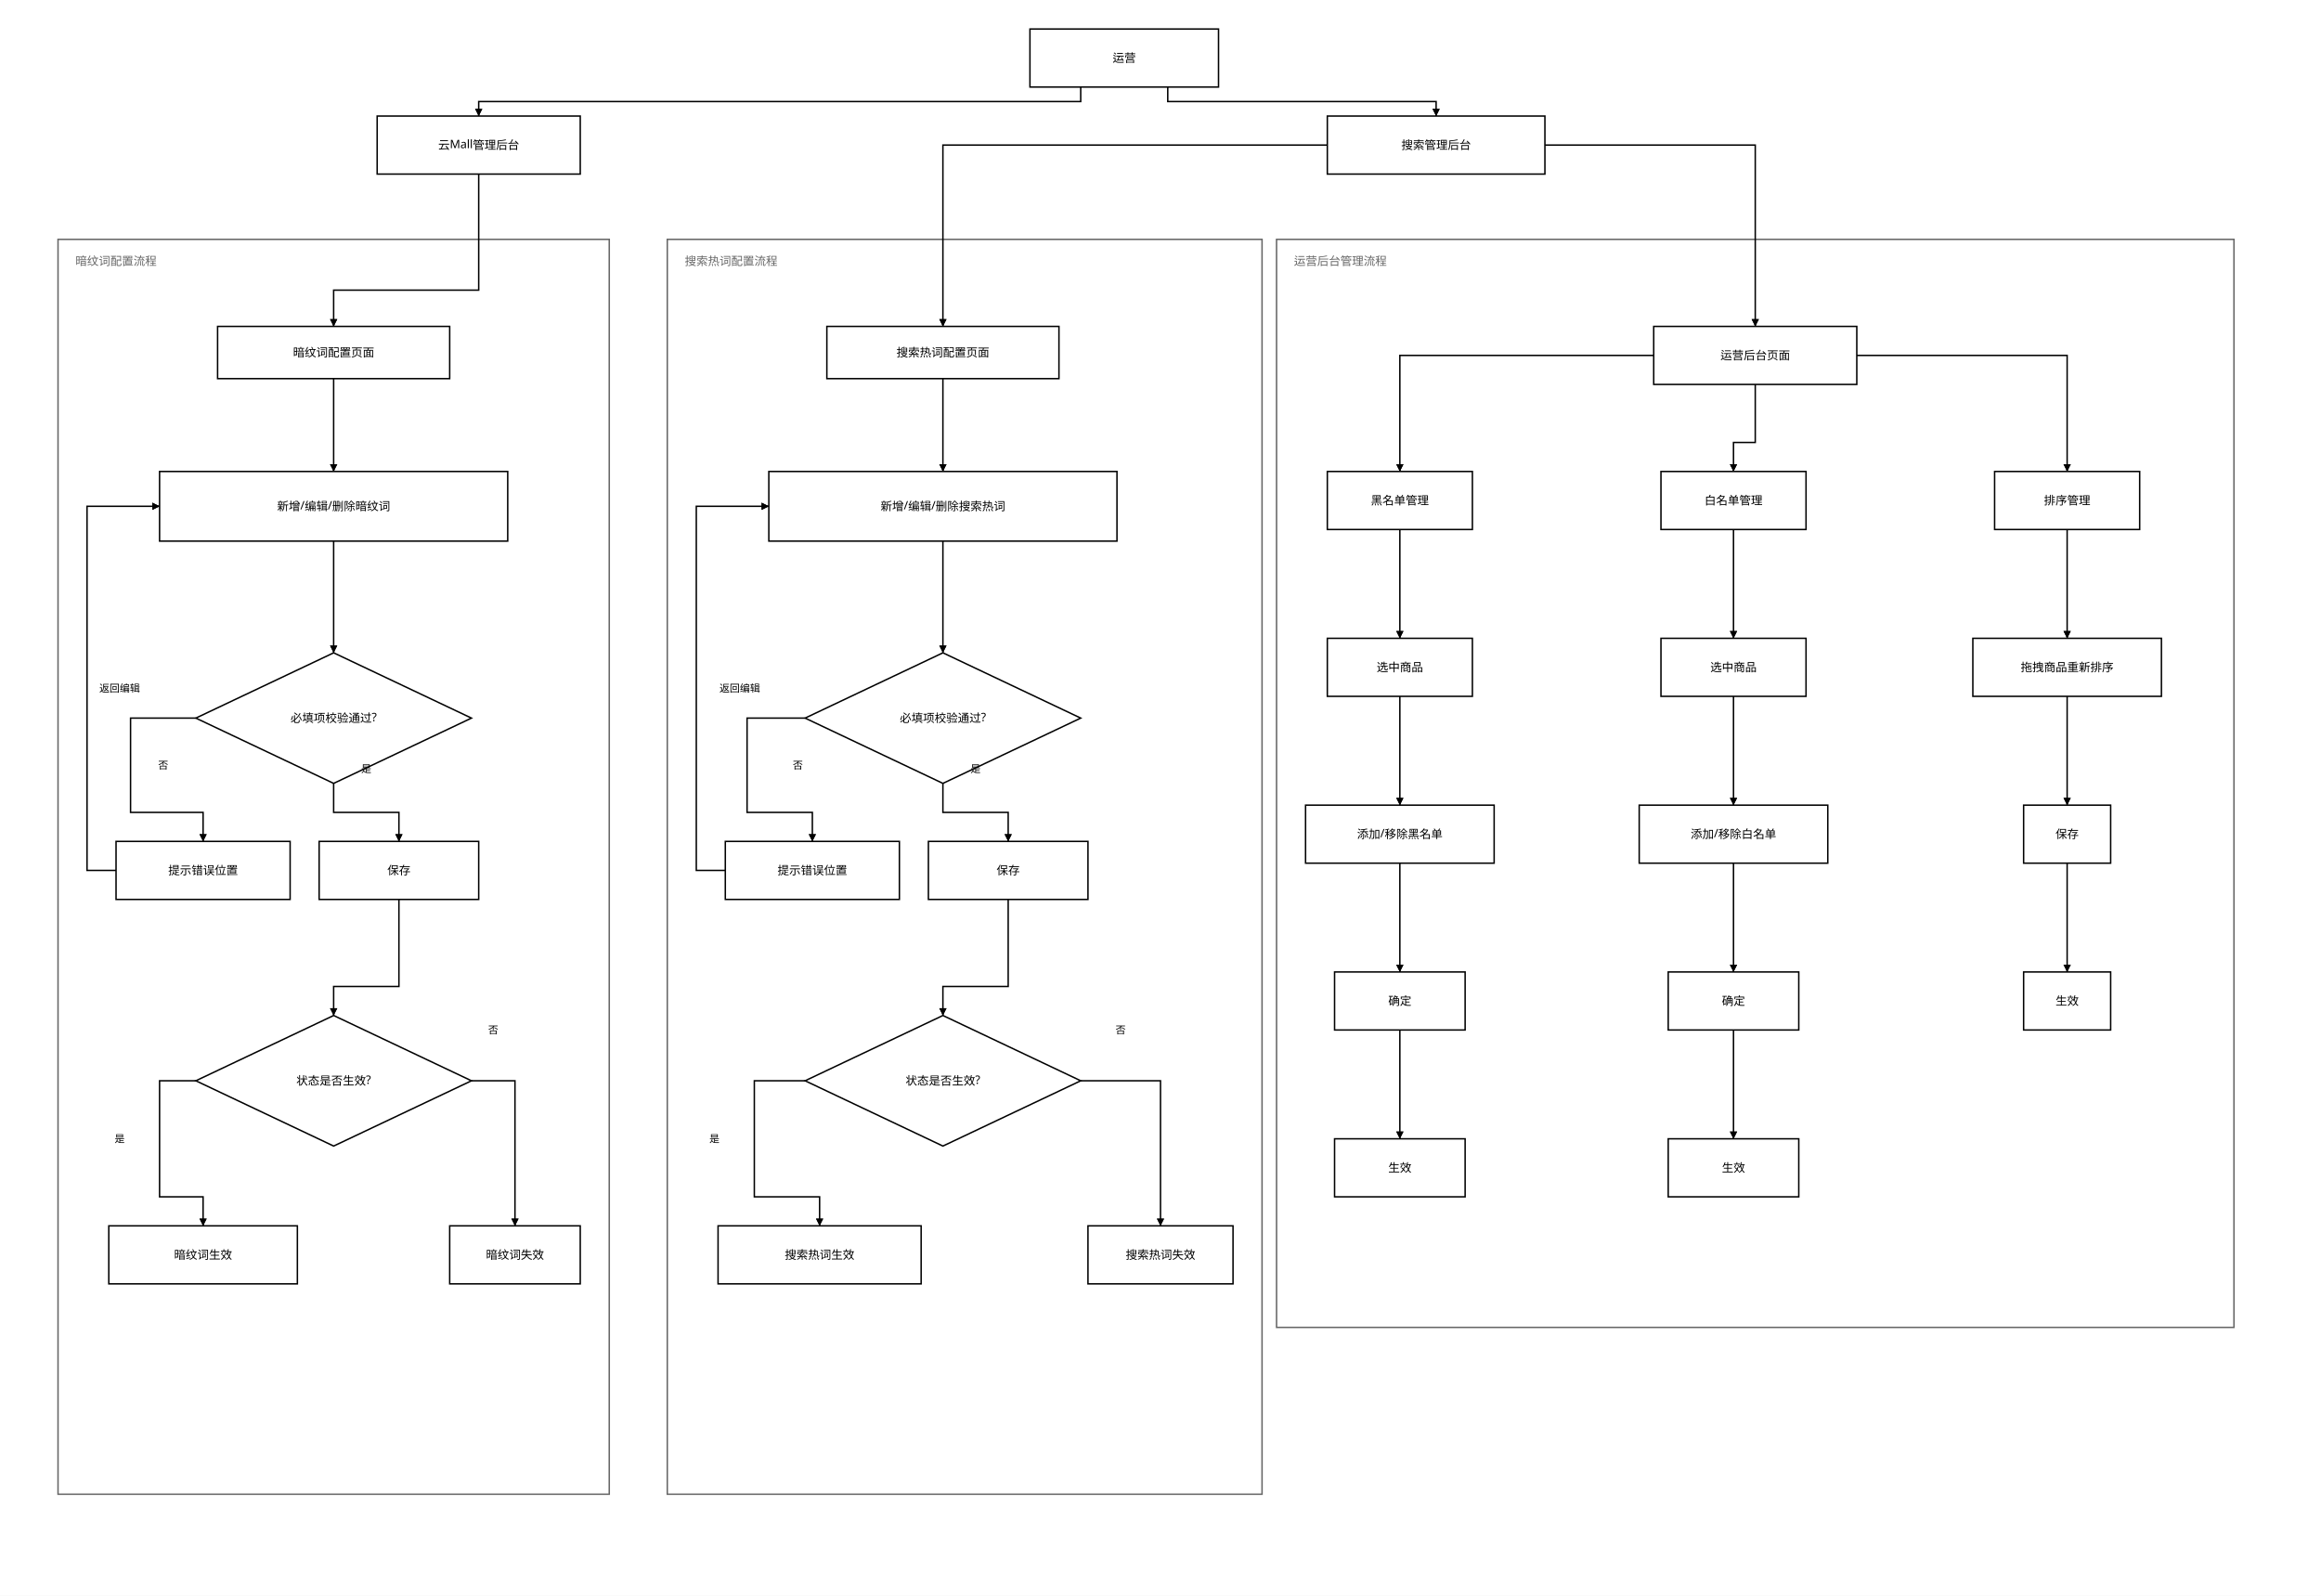
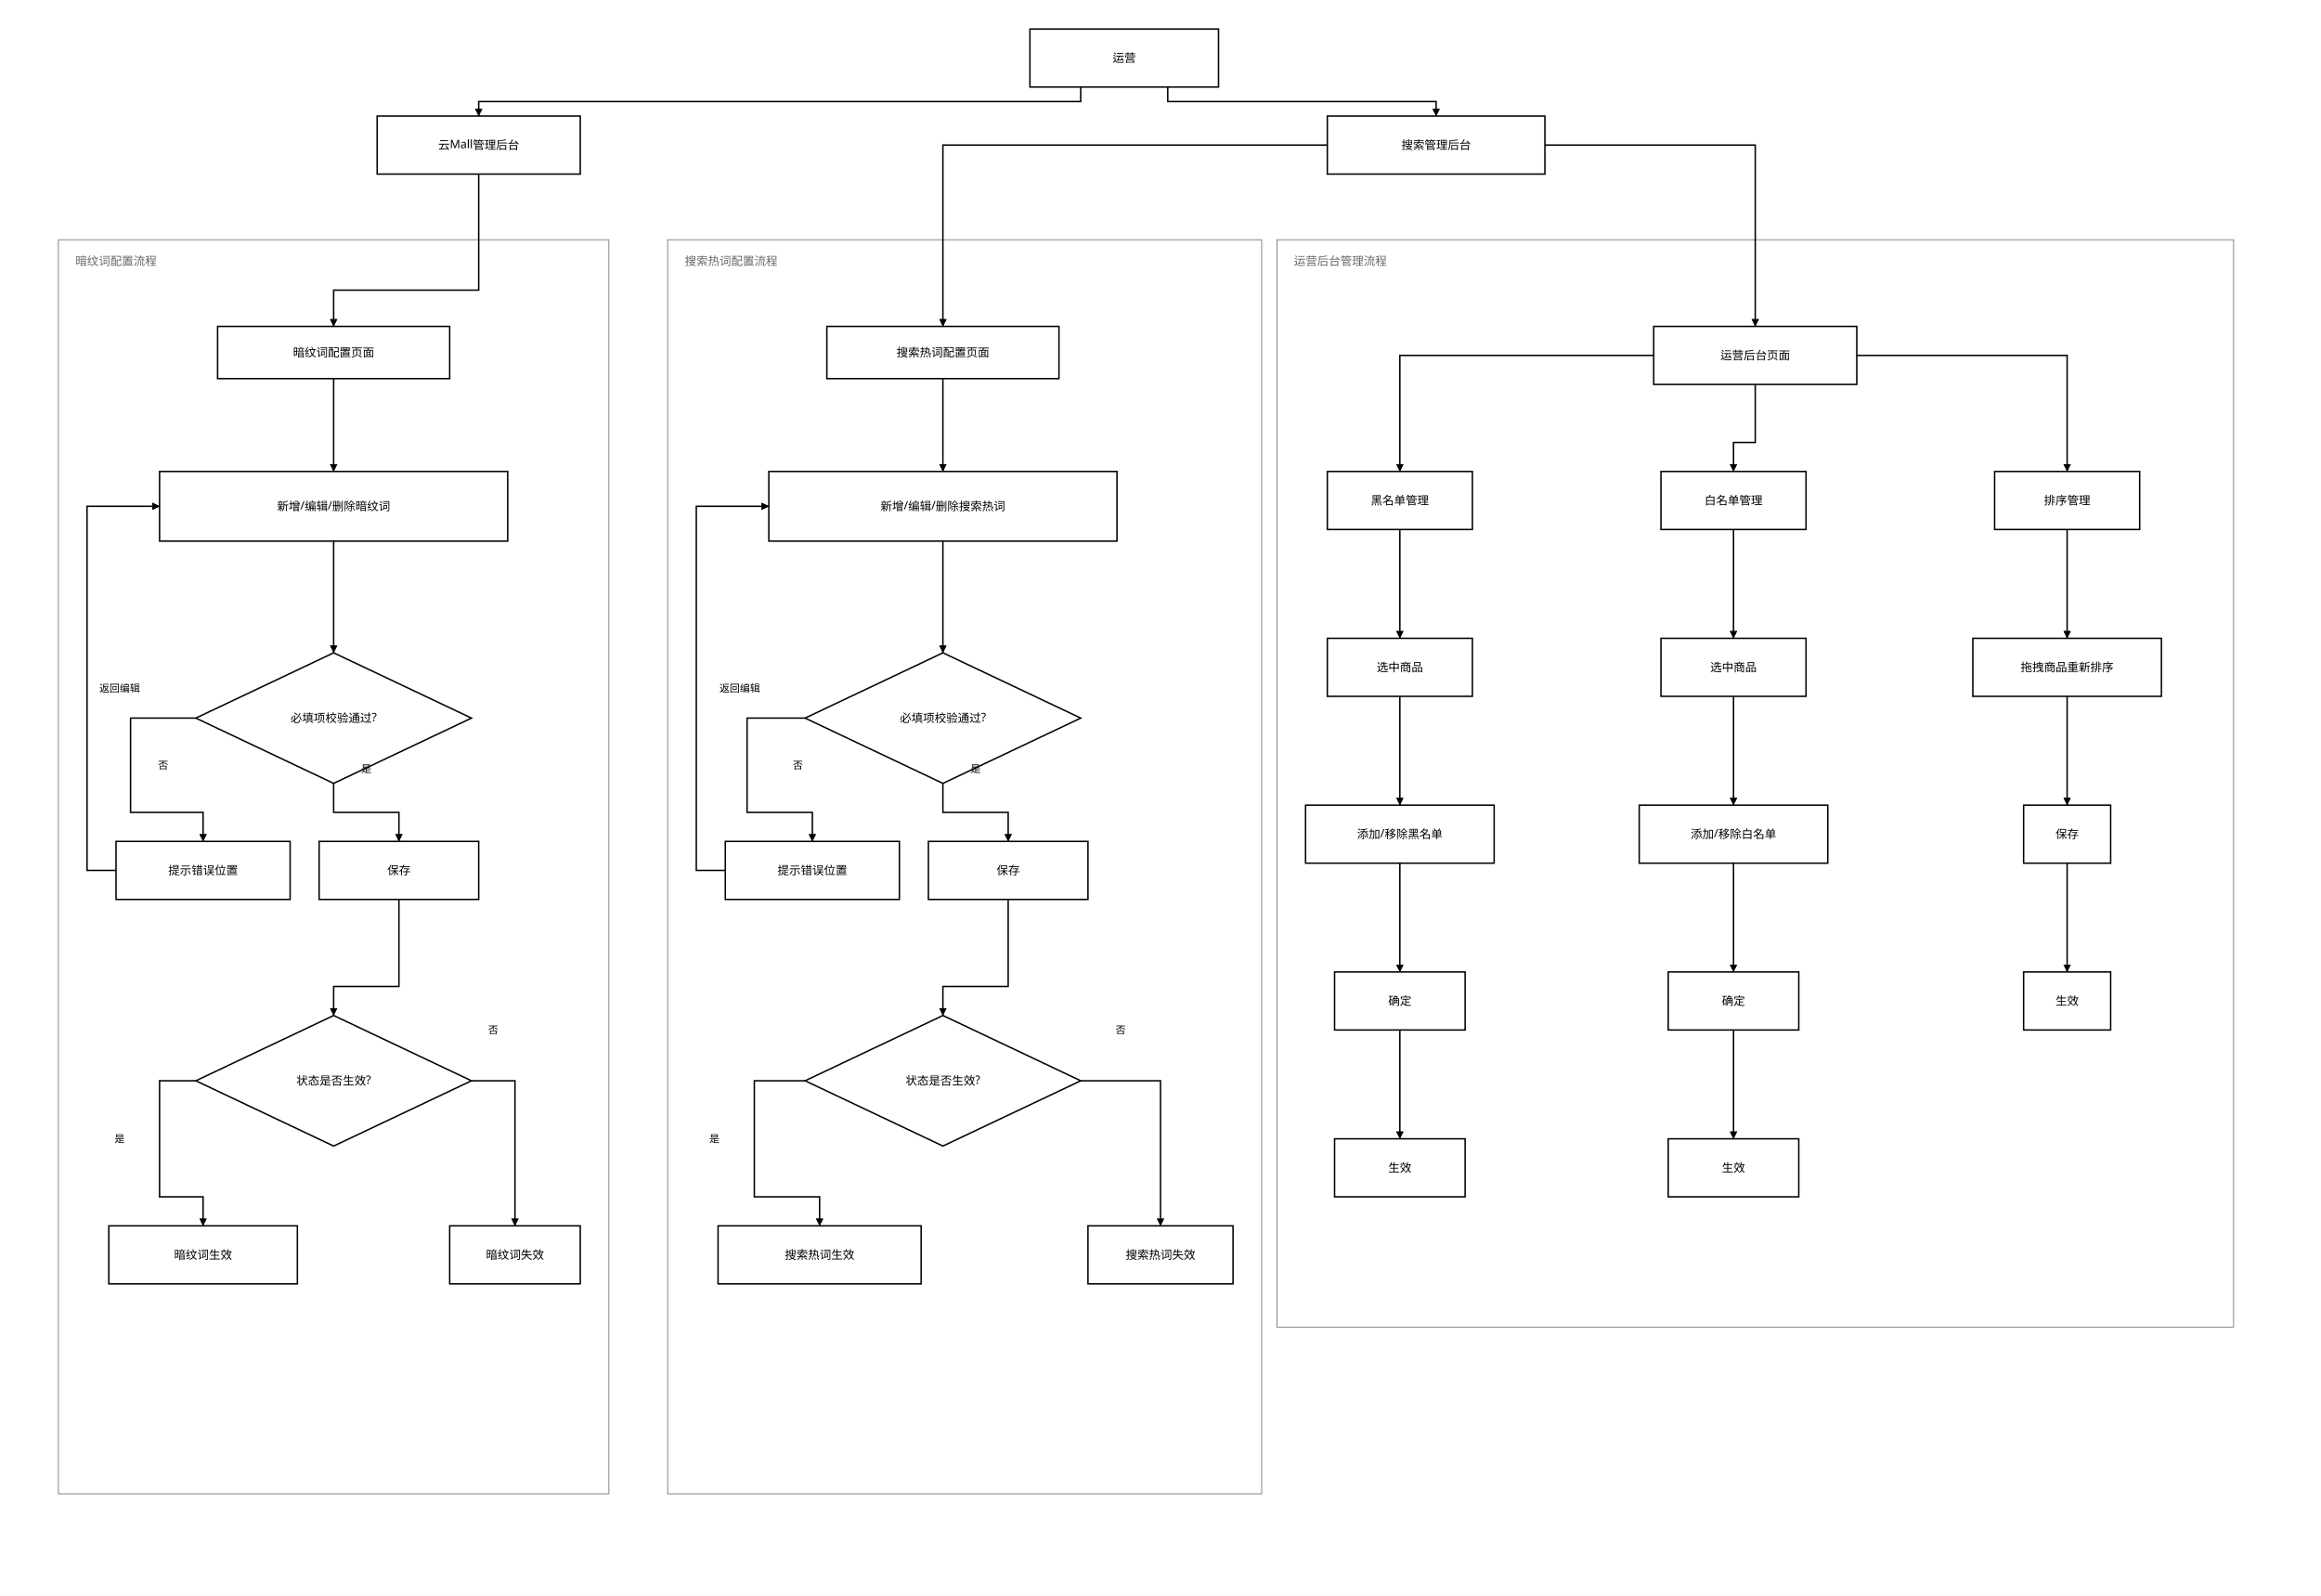
<svg xmlns="http://www.w3.org/2000/svg" width="3200" height="2200" viewBox="0 0 3200 2200" role="img" aria-labelledby="diagram-020-migrated-title diagram-020-migrated-desc" data-diagram-id="diagram-020" data-diagram-type="flowchart">
  <rect data-canvas-background="true" x="0" y="0" width="100%" height="100%" fill="#ffffff" stroke="none" />
  <defs>
    <marker id="arrow" markerWidth="10" markerHeight="10" markerUnits="userSpaceOnUse" viewBox="0 0 10 10" refX="10" refY="5" orient="auto">
      <path d="M0 0 L10 5 L0 10 Z" fill="#000000" />
    </marker>
+     <mask id="diagram-020-group-darkword-mask" mask-type="alpha" maskUnits="userSpaceOnUse" maskContentUnits="userSpaceOnUse">
+       <rect data-structural-mask-base="true" x="80" y="330" width="760" height="1730" fill="#ffffff" />
+       <rect data-structural-cutout="true" x="656" y="326" width="8" height="8" fill="#ffffff" fill-opacity="0" />
+     </mask>
+     <mask id="diagram-020-group-hotword-mask" mask-type="alpha" maskUnits="userSpaceOnUse" maskContentUnits="userSpaceOnUse">
+       <rect data-structural-mask-base="true" x="920" y="330" width="820" height="1730" fill="#ffffff" />
+       <rect data-structural-cutout="true" x="1296" y="326" width="8" height="8" fill="#ffffff" fill-opacity="0" />
+     </mask>
+     <mask id="diagram-020-group-operation-mask" mask-type="alpha" maskUnits="userSpaceOnUse" maskContentUnits="userSpaceOnUse">
+       <rect data-structural-mask-base="true" x="1760" y="330" width="1320" height="1500" fill="#ffffff" />
+       <rect data-structural-cutout="true" x="2416" y="326" width="8" height="8" fill="#ffffff" fill-opacity="0" />
+     </mask>
  </defs>
  <g id="group-diagram-020-group-darkword" data-group-container="diagram-020-group-darkword">
-     <rect data-group="diagram-020-group-darkword" data-group-role="exclusive" data-group-style-role="structural" x="80" y="330" width="760" height="1730" fill="none" stroke="#666666" stroke-width="2" />
+     <rect data-group="diagram-020-group-darkword" data-group-role="exclusive" data-group-style-role="structural" x="80" y="330" width="760" height="1730" fill="none" stroke="#666666" stroke-width="2" mask="url(#diagram-020-group-darkword-mask)" />
    <text data-group-title="diagram-020-group-darkword" data-group-style-role="structural" x="104" y="360" text-anchor="start" dominant-baseline="middle" font-family="Microsoft YaHei, 微软雅黑, sans-serif" font-size="16" fill="#666666">暗纹词配置流程</text>
  </g>
  <g id="group-diagram-020-group-hotword" data-group-container="diagram-020-group-hotword">
-     <rect data-group="diagram-020-group-hotword" data-group-role="exclusive" data-group-style-role="structural" x="920" y="330" width="820" height="1730" fill="none" stroke="#666666" stroke-width="2" />
+     <rect data-group="diagram-020-group-hotword" data-group-role="exclusive" data-group-style-role="structural" x="920" y="330" width="820" height="1730" fill="none" stroke="#666666" stroke-width="2" mask="url(#diagram-020-group-hotword-mask)" />
    <text data-group-title="diagram-020-group-hotword" data-group-style-role="structural" x="944" y="360" text-anchor="start" dominant-baseline="middle" font-family="Microsoft YaHei, 微软雅黑, sans-serif" font-size="16" fill="#666666">搜索热词配置流程</text>
  </g>
  <g id="group-diagram-020-group-operation" data-group-container="diagram-020-group-operation">
-     <rect data-group="diagram-020-group-operation" data-group-role="exclusive" data-group-style-role="structural" x="1760" y="330" width="1320" height="1500" fill="none" stroke="#666666" stroke-width="2" />
+     <rect data-group="diagram-020-group-operation" data-group-role="exclusive" data-group-style-role="structural" x="1760" y="330" width="1320" height="1500" fill="none" stroke="#666666" stroke-width="2" mask="url(#diagram-020-group-operation-mask)" />
    <text data-group-title="diagram-020-group-operation" data-group-style-role="structural" x="1784" y="360" text-anchor="start" dominant-baseline="middle" font-family="Microsoft YaHei, 微软雅黑, sans-serif" font-size="16" fill="#666666">运营后台管理流程</text>
  </g>
  <path data-edge="diagram-020-edge-001" data-from="diagram-020-node-operator" data-from-port="bottom" data-to="diagram-020-node-search-admin" data-to-port="top" data-arrow-target="diagram-020-node-search-admin:top" data-from-port-offset="-60" d="M 1610 120 L 1610 140 L 1980 140 L 1980 160" fill="none" stroke="#000000" stroke-width="2" marker-end="url(#arrow)" />
  <path data-edge="diagram-020-edge-002" data-from="diagram-020-node-search-admin" data-from-port="left" data-to="diagram-020-node-hotword-page" data-to-port="top" data-arrow-target="diagram-020-node-hotword-page:top" d="M 1830 200 L 1300 200 L 1300 450" fill="none" stroke="#000000" stroke-width="2" marker-end="url(#arrow)" />
  <path data-edge="diagram-020-edge-003" data-from="diagram-020-node-search-admin" data-from-port="right" data-to="diagram-020-node-operation-admin" data-to-port="top" data-arrow-target="diagram-020-node-operation-admin:top" d="M 2130 200 L 2420 200 L 2420 450" fill="none" stroke="#000000" stroke-width="2" marker-end="url(#arrow)" />
  <path data-edge="diagram-020-edge-004" data-from="diagram-020-node-hotword-page" data-from-port="bottom" data-to="diagram-020-node-hotword-edit" data-to-port="top" data-arrow-target="diagram-020-node-hotword-edit:top" d="M 1300 522 L 1300 650" fill="none" stroke="#000000" stroke-width="2" marker-end="url(#arrow)" />
  <path data-edge="diagram-020-edge-005" data-from="diagram-020-node-hotword-edit" data-from-port="bottom" data-to="diagram-020-node-required-check" data-to-port="top" data-arrow-target="diagram-020-node-required-check:top" d="M 1300 746 L 1300 900" fill="none" stroke="#000000" stroke-width="2" marker-end="url(#arrow)" />
  <path data-edge="diagram-020-edge-006" data-from="diagram-020-node-required-check" data-from-port="left" data-to="diagram-020-node-validation-error" data-to-port="top" data-arrow-target="diagram-020-node-validation-error:top" data-edge-label="diagram-020-edge-006" d="M 1110 990 L 1030 990 L 1030 1120 L 1120 1120 L 1120 1160" fill="none" stroke="#000000" stroke-width="2" marker-end="url(#arrow)" />
  <path data-edge="diagram-020-edge-007" data-from="diagram-020-node-validation-error" data-from-port="left" data-to="diagram-020-node-hotword-edit" data-to-port="left" data-arrow-target="diagram-020-node-hotword-edit:left" data-edge-label="diagram-020-edge-007" d="M 1000 1200 L 960 1200 L 960 698 L 1060 698" fill="none" stroke="#000000" stroke-width="2" marker-end="url(#arrow)" />
  <path data-edge="diagram-020-edge-008" data-from="diagram-020-node-required-check" data-from-port="bottom" data-to="diagram-020-node-hotword-save" data-to-port="top" data-arrow-target="diagram-020-node-hotword-save:top" data-edge-label="diagram-020-edge-008" d="M 1300 1080 L 1300 1120 L 1390 1120 L 1390 1160" fill="none" stroke="#000000" stroke-width="2" marker-end="url(#arrow)" />
  <path data-edge="diagram-020-edge-009" data-from="diagram-020-node-hotword-save" data-from-port="bottom" data-to="diagram-020-node-effective-check" data-to-port="top" data-arrow-target="diagram-020-node-effective-check:top" d="M 1390 1240 L 1390 1360 L 1300 1360 L 1300 1400" fill="none" stroke="#000000" stroke-width="2" marker-end="url(#arrow)" />
  <path data-edge="diagram-020-edge-010" data-from="diagram-020-node-effective-check" data-from-port="left" data-to="diagram-020-node-hotword-effective" data-to-port="top" data-arrow-target="diagram-020-node-hotword-effective:top" data-edge-label="diagram-020-edge-010" d="M 1110 1490 L 1040 1490 L 1040 1650 L 1130 1650 L 1130 1690" fill="none" stroke="#000000" stroke-width="2" marker-end="url(#arrow)" />
  <path data-edge="diagram-020-edge-011" data-from="diagram-020-node-effective-check" data-from-port="right" data-to="diagram-020-node-hotword-inactive" data-to-port="top" data-arrow-target="diagram-020-node-hotword-inactive:top" data-edge-label="diagram-020-edge-011" d="M 1490 1490 L 1600 1490 L 1600 1690" fill="none" stroke="#000000" stroke-width="2" marker-end="url(#arrow)" />
  <path data-edge="diagram-020-edge-012" data-from="diagram-020-node-operation-admin" data-from-port="left" data-to="diagram-020-node-blacklist-manage" data-to-port="top" data-arrow-target="diagram-020-node-blacklist-manage:top" d="M 2280 490 L 1930 490 L 1930 650" fill="none" stroke="#000000" stroke-width="2" marker-end="url(#arrow)" />
  <path data-edge="diagram-020-edge-013" data-from="diagram-020-node-operation-admin" data-from-port="bottom" data-to="diagram-020-node-whitelist-manage" data-to-port="top" data-arrow-target="diagram-020-node-whitelist-manage:top" d="M 2420 530 L 2420 610 L 2390 610 L 2390 650" fill="none" stroke="#000000" stroke-width="2" marker-end="url(#arrow)" />
  <path data-edge="diagram-020-edge-014" data-from="diagram-020-node-operation-admin" data-from-port="right" data-to="diagram-020-node-sort-manage" data-to-port="top" data-arrow-target="diagram-020-node-sort-manage:top" d="M 2560 490 L 2850 490 L 2850 650" fill="none" stroke="#000000" stroke-width="2" marker-end="url(#arrow)" />
  <path data-edge="diagram-020-edge-015" data-from="diagram-020-node-blacklist-manage" data-from-port="bottom" data-to="diagram-020-node-blacklist-select" data-to-port="top" data-arrow-target="diagram-020-node-blacklist-select:top" d="M 1930 730 L 1930 880" fill="none" stroke="#000000" stroke-width="2" marker-end="url(#arrow)" />
  <path data-edge="diagram-020-edge-016" data-from="diagram-020-node-blacklist-select" data-from-port="bottom" data-to="diagram-020-node-blacklist-edit" data-to-port="top" data-arrow-target="diagram-020-node-blacklist-edit:top" d="M 1930 960 L 1930 1110" fill="none" stroke="#000000" stroke-width="2" marker-end="url(#arrow)" />
  <path data-edge="diagram-020-edge-017" data-from="diagram-020-node-blacklist-edit" data-from-port="bottom" data-to="diagram-020-node-blacklist-confirm" data-to-port="top" data-arrow-target="diagram-020-node-blacklist-confirm:top" d="M 1930 1190 L 1930 1340" fill="none" stroke="#000000" stroke-width="2" marker-end="url(#arrow)" />
  <path data-edge="diagram-020-edge-018" data-from="diagram-020-node-blacklist-confirm" data-from-port="bottom" data-to="diagram-020-node-blacklist-effective" data-to-port="top" data-arrow-target="diagram-020-node-blacklist-effective:top" d="M 1930 1420 L 1930 1570" fill="none" stroke="#000000" stroke-width="2" marker-end="url(#arrow)" />
  <path data-edge="diagram-020-edge-019" data-from="diagram-020-node-whitelist-manage" data-from-port="bottom" data-to="diagram-020-node-whitelist-select" data-to-port="top" data-arrow-target="diagram-020-node-whitelist-select:top" d="M 2390 730 L 2390 880" fill="none" stroke="#000000" stroke-width="2" marker-end="url(#arrow)" />
  <path data-edge="diagram-020-edge-020" data-from="diagram-020-node-whitelist-select" data-from-port="bottom" data-to="diagram-020-node-whitelist-edit" data-to-port="top" data-arrow-target="diagram-020-node-whitelist-edit:top" d="M 2390 960 L 2390 1110" fill="none" stroke="#000000" stroke-width="2" marker-end="url(#arrow)" />
  <path data-edge="diagram-020-edge-021" data-from="diagram-020-node-whitelist-edit" data-from-port="bottom" data-to="diagram-020-node-whitelist-confirm" data-to-port="top" data-arrow-target="diagram-020-node-whitelist-confirm:top" d="M 2390 1190 L 2390 1340" fill="none" stroke="#000000" stroke-width="2" marker-end="url(#arrow)" />
  <path data-edge="diagram-020-edge-022" data-from="diagram-020-node-whitelist-confirm" data-from-port="bottom" data-to="diagram-020-node-whitelist-effective" data-to-port="top" data-arrow-target="diagram-020-node-whitelist-effective:top" d="M 2390 1420 L 2390 1570" fill="none" stroke="#000000" stroke-width="2" marker-end="url(#arrow)" />
  <path data-edge="diagram-020-edge-023" data-from="diagram-020-node-sort-manage" data-from-port="bottom" data-to="diagram-020-node-sort-drag" data-to-port="top" data-arrow-target="diagram-020-node-sort-drag:top" d="M 2850 730 L 2850 880" fill="none" stroke="#000000" stroke-width="2" marker-end="url(#arrow)" />
  <path data-edge="diagram-020-edge-024" data-from="diagram-020-node-sort-drag" data-from-port="bottom" data-to="diagram-020-node-sort-save" data-to-port="top" data-arrow-target="diagram-020-node-sort-save:top" d="M 2850 960 L 2850 1110" fill="none" stroke="#000000" stroke-width="2" marker-end="url(#arrow)" />
  <path data-edge="diagram-020-edge-025" data-from="diagram-020-node-sort-save" data-from-port="bottom" data-to="diagram-020-node-sort-effective" data-to-port="top" data-arrow-target="diagram-020-node-sort-effective:top" d="M 2850 1190 L 2850 1340" fill="none" stroke="#000000" stroke-width="2" marker-end="url(#arrow)" />
  <path data-edge="diagram-020-edge-026" data-from="diagram-020-node-operator" data-from-port="bottom" data-to="diagram-020-node-cloud-admin" data-to-port="top" data-arrow-target="diagram-020-node-cloud-admin:top" data-from-port-offset="60" d="M 1490 120 L 1490 140 L 660 140 L 660 160" fill="none" stroke="#000000" stroke-width="2" marker-end="url(#arrow)" />
  <path data-edge="diagram-020-edge-027" data-from="diagram-020-node-cloud-admin" data-from-port="bottom" data-to="diagram-020-node-darkword-page" data-to-port="top" data-arrow-target="diagram-020-node-darkword-page:top" d="M 660 240 L 660 400 L 460 400 L 460 450" fill="none" stroke="#000000" stroke-width="2" marker-end="url(#arrow)" />
  <path data-edge="diagram-020-edge-028" data-from="diagram-020-node-darkword-page" data-from-port="bottom" data-to="diagram-020-node-darkword-edit" data-to-port="top" data-arrow-target="diagram-020-node-darkword-edit:top" d="M 460 522 L 460 650" fill="none" stroke="#000000" stroke-width="2" marker-end="url(#arrow)" />
  <path data-edge="diagram-020-edge-029" data-from="diagram-020-node-darkword-edit" data-from-port="bottom" data-to="diagram-020-node-darkword-check" data-to-port="top" data-arrow-target="diagram-020-node-darkword-check:top" d="M 460 746 L 460 900" fill="none" stroke="#000000" stroke-width="2" marker-end="url(#arrow)" />
  <path data-edge="diagram-020-edge-030" data-from="diagram-020-node-darkword-check" data-from-port="left" data-to="diagram-020-node-darkword-error" data-to-port="top" data-arrow-target="diagram-020-node-darkword-error:top" data-edge-label="diagram-020-edge-030" d="M 270 990 L 180 990 L 180 1120 L 280 1120 L 280 1160" fill="none" stroke="#000000" stroke-width="2" marker-end="url(#arrow)" />
  <path data-edge="diagram-020-edge-031" data-from="diagram-020-node-darkword-error" data-from-port="left" data-to="diagram-020-node-darkword-edit" data-to-port="left" data-arrow-target="diagram-020-node-darkword-edit:left" data-edge-label="diagram-020-edge-031" d="M 160 1200 L 120 1200 L 120 698 L 220 698" fill="none" stroke="#000000" stroke-width="2" marker-end="url(#arrow)" />
  <path data-edge="diagram-020-edge-032" data-from="diagram-020-node-darkword-check" data-from-port="bottom" data-to="diagram-020-node-darkword-save" data-to-port="top" data-arrow-target="diagram-020-node-darkword-save:top" data-edge-label="diagram-020-edge-032" d="M 460 1080 L 460 1120 L 550 1120 L 550 1160" fill="none" stroke="#000000" stroke-width="2" marker-end="url(#arrow)" />
  <path data-edge="diagram-020-edge-033" data-from="diagram-020-node-darkword-save" data-from-port="bottom" data-to="diagram-020-node-darkword-status" data-to-port="top" data-arrow-target="diagram-020-node-darkword-status:top" d="M 550 1240 L 550 1360 L 460 1360 L 460 1400" fill="none" stroke="#000000" stroke-width="2" marker-end="url(#arrow)" />
  <path data-edge="diagram-020-edge-034" data-from="diagram-020-node-darkword-status" data-from-port="left" data-to="diagram-020-node-darkword-effective" data-to-port="top" data-arrow-target="diagram-020-node-darkword-effective:top" data-edge-label="diagram-020-edge-034" d="M 270 1490 L 220 1490 L 220 1650 L 280 1650 L 280 1690" fill="none" stroke="#000000" stroke-width="2" marker-end="url(#arrow)" />
  <path data-edge="diagram-020-edge-035" data-from="diagram-020-node-darkword-status" data-from-port="right" data-to="diagram-020-node-darkword-inactive" data-to-port="top" data-arrow-target="diagram-020-node-darkword-inactive:top" data-edge-label="diagram-020-edge-035" d="M 650 1490 L 710 1490 L 710 1690" fill="none" stroke="#000000" stroke-width="2" marker-end="url(#arrow)" />
  <g data-node="diagram-020-node-operator" data-node-shape="rect">
    <rect x="1420" y="40" width="260" height="80" fill="none" stroke="#000000" stroke-width="2" />
    <text data-text-id="diagram-020-node-operator-label" x="1550" y="80" text-anchor="middle" dominant-baseline="middle" font-family="Microsoft YaHei, 微软雅黑, sans-serif" font-size="16" fill="#000000">运营</text>
  </g>
  <g data-node="diagram-020-node-cloud-admin" data-node-shape="rect">
    <rect x="520" y="160" width="280" height="80" fill="none" stroke="#000000" stroke-width="2" />
    <text data-text-id="diagram-020-node-cloud-admin-label" x="660" y="200" text-anchor="middle" dominant-baseline="middle" font-family="Microsoft YaHei, 微软雅黑, sans-serif" font-size="16" fill="#000000">云Mall管理后台</text>
  </g>
  <g data-node="diagram-020-node-search-admin" data-node-shape="rect">
    <rect x="1830" y="160" width="300" height="80" fill="none" stroke="#000000" stroke-width="2" />
    <text data-text-id="diagram-020-node-search-admin-label" x="1980" y="200" text-anchor="middle" dominant-baseline="middle" font-family="Microsoft YaHei, 微软雅黑, sans-serif" font-size="16" fill="#000000">搜索管理后台</text>
  </g>
  <g data-node="diagram-020-node-darkword-page" data-node-shape="rect">
    <rect x="300" y="450" width="320" height="72" fill="none" stroke="#000000" stroke-width="2" />
    <text data-text-id="diagram-020-node-darkword-page-label" x="460" y="486" text-anchor="middle" dominant-baseline="middle" font-family="Microsoft YaHei, 微软雅黑, sans-serif" font-size="16" fill="#000000">暗纹词配置页面</text>
  </g>
  <g data-node="diagram-020-node-darkword-edit" data-node-shape="rect">
    <rect x="220" y="650" width="480" height="96" fill="none" stroke="#000000" stroke-width="2" />
    <text data-text-id="diagram-020-node-darkword-edit-label" x="460" y="698" text-anchor="middle" dominant-baseline="middle" font-family="Microsoft YaHei, 微软雅黑, sans-serif" font-size="16" fill="#000000">新增/编辑/删除暗纹词</text>
  </g>
  <g data-node="diagram-020-node-darkword-check" data-node-shape="diamond">
    <polygon points="460,900 650,990 460,1080 270,990" fill="none" stroke="#000000" stroke-width="2" />
    <text data-text-id="diagram-020-node-darkword-check-label" x="460" y="990" text-anchor="middle" dominant-baseline="middle" font-family="Microsoft YaHei, 微软雅黑, sans-serif" font-size="16" fill="#000000">必填项校验通过?</text>
  </g>
  <g data-node="diagram-020-node-darkword-error" data-node-shape="rect">
    <rect x="160" y="1160" width="240" height="80" fill="none" stroke="#000000" stroke-width="2" />
    <text data-text-id="diagram-020-node-darkword-error-label" x="280" y="1200" text-anchor="middle" dominant-baseline="middle" font-family="Microsoft YaHei, 微软雅黑, sans-serif" font-size="16" fill="#000000">提示错误位置</text>
  </g>
  <g data-node="diagram-020-node-darkword-save" data-node-shape="rect">
    <rect x="440" y="1160" width="220" height="80" fill="none" stroke="#000000" stroke-width="2" />
    <text data-text-id="diagram-020-node-darkword-save-label" x="550" y="1200" text-anchor="middle" dominant-baseline="middle" font-family="Microsoft YaHei, 微软雅黑, sans-serif" font-size="16" fill="#000000">保存</text>
  </g>
  <g data-node="diagram-020-node-darkword-status" data-node-shape="diamond">
    <polygon points="460,1400 650,1490 460,1580 270,1490" fill="none" stroke="#000000" stroke-width="2" />
    <text data-text-id="diagram-020-node-darkword-status-label" x="460" y="1490" text-anchor="middle" dominant-baseline="middle" font-family="Microsoft YaHei, 微软雅黑, sans-serif" font-size="16" fill="#000000">状态是否生效?</text>
  </g>
  <g data-node="diagram-020-node-darkword-effective" data-node-shape="rect">
    <rect x="150" y="1690" width="260" height="80" fill="none" stroke="#000000" stroke-width="2" />
    <text data-text-id="diagram-020-node-darkword-effective-label" x="280" y="1730" text-anchor="middle" dominant-baseline="middle" font-family="Microsoft YaHei, 微软雅黑, sans-serif" font-size="16" fill="#000000">暗纹词生效</text>
  </g>
  <g data-node="diagram-020-node-darkword-inactive" data-node-shape="rect">
    <rect x="620" y="1690" width="180" height="80" fill="none" stroke="#000000" stroke-width="2" />
    <text data-text-id="diagram-020-node-darkword-inactive-label" x="710" y="1730" text-anchor="middle" dominant-baseline="middle" font-family="Microsoft YaHei, 微软雅黑, sans-serif" font-size="16" fill="#000000">暗纹词失效</text>
  </g>
  <g data-node="diagram-020-node-hotword-page" data-node-shape="rect">
    <rect x="1140" y="450" width="320" height="72" fill="none" stroke="#000000" stroke-width="2" />
    <text data-text-id="diagram-020-node-hotword-page-label" x="1300" y="486" text-anchor="middle" dominant-baseline="middle" font-family="Microsoft YaHei, 微软雅黑, sans-serif" font-size="16" fill="#000000">搜索热词配置页面</text>
  </g>
  <g data-node="diagram-020-node-hotword-edit" data-node-shape="rect">
    <rect x="1060" y="650" width="480" height="96" fill="none" stroke="#000000" stroke-width="2" />
    <text data-text-id="diagram-020-node-hotword-edit-label" x="1300" y="698" text-anchor="middle" dominant-baseline="middle" font-family="Microsoft YaHei, 微软雅黑, sans-serif" font-size="16" fill="#000000">新增/编辑/删除搜索热词</text>
  </g>
  <g data-node="diagram-020-node-required-check" data-node-shape="diamond">
    <polygon points="1300,900 1490,990 1300,1080 1110,990" fill="none" stroke="#000000" stroke-width="2" />
    <text data-text-id="diagram-020-node-required-check-label" x="1300" y="990" text-anchor="middle" dominant-baseline="middle" font-family="Microsoft YaHei, 微软雅黑, sans-serif" font-size="16" fill="#000000">必填项校验通过?</text>
  </g>
  <g data-node="diagram-020-node-validation-error" data-node-shape="rect">
    <rect x="1000" y="1160" width="240" height="80" fill="none" stroke="#000000" stroke-width="2" />
    <text data-text-id="diagram-020-node-validation-error-label" x="1120" y="1200" text-anchor="middle" dominant-baseline="middle" font-family="Microsoft YaHei, 微软雅黑, sans-serif" font-size="16" fill="#000000">提示错误位置</text>
  </g>
  <g data-node="diagram-020-node-hotword-save" data-node-shape="rect">
    <rect x="1280" y="1160" width="220" height="80" fill="none" stroke="#000000" stroke-width="2" />
    <text data-text-id="diagram-020-node-hotword-save-label" x="1390" y="1200" text-anchor="middle" dominant-baseline="middle" font-family="Microsoft YaHei, 微软雅黑, sans-serif" font-size="16" fill="#000000">保存</text>
  </g>
  <g data-node="diagram-020-node-effective-check" data-node-shape="diamond">
    <polygon points="1300,1400 1490,1490 1300,1580 1110,1490" fill="none" stroke="#000000" stroke-width="2" />
    <text data-text-id="diagram-020-node-effective-check-label" x="1300" y="1490" text-anchor="middle" dominant-baseline="middle" font-family="Microsoft YaHei, 微软雅黑, sans-serif" font-size="16" fill="#000000">状态是否生效?</text>
  </g>
  <g data-node="diagram-020-node-hotword-effective" data-node-shape="rect">
    <rect x="990" y="1690" width="280" height="80" fill="none" stroke="#000000" stroke-width="2" />
    <text data-text-id="diagram-020-node-hotword-effective-label" x="1130" y="1730" text-anchor="middle" dominant-baseline="middle" font-family="Microsoft YaHei, 微软雅黑, sans-serif" font-size="16" fill="#000000">搜索热词生效</text>
  </g>
  <g data-node="diagram-020-node-hotword-inactive" data-node-shape="rect">
    <rect x="1500" y="1690" width="200" height="80" fill="none" stroke="#000000" stroke-width="2" />
    <text data-text-id="diagram-020-node-hotword-inactive-label" x="1600" y="1730" text-anchor="middle" dominant-baseline="middle" font-family="Microsoft YaHei, 微软雅黑, sans-serif" font-size="16" fill="#000000">搜索热词失效</text>
  </g>
  <g data-node="diagram-020-node-operation-admin" data-node-shape="rect">
    <rect x="2280" y="450" width="280" height="80" fill="none" stroke="#000000" stroke-width="2" />
    <text data-text-id="diagram-020-node-operation-admin-label" x="2420" y="490" text-anchor="middle" dominant-baseline="middle" font-family="Microsoft YaHei, 微软雅黑, sans-serif" font-size="16" fill="#000000">运营后台页面</text>
  </g>
  <g data-node="diagram-020-node-blacklist-manage" data-node-shape="rect">
    <rect x="1830" y="650" width="200" height="80" fill="none" stroke="#000000" stroke-width="2" />
    <text data-text-id="diagram-020-node-blacklist-manage-label" x="1930" y="690" text-anchor="middle" dominant-baseline="middle" font-family="Microsoft YaHei, 微软雅黑, sans-serif" font-size="16" fill="#000000">黑名单管理</text>
  </g>
  <g data-node="diagram-020-node-blacklist-select" data-node-shape="rect">
    <rect x="1830" y="880" width="200" height="80" fill="none" stroke="#000000" stroke-width="2" />
    <text data-text-id="diagram-020-node-blacklist-select-label" x="1930" y="920" text-anchor="middle" dominant-baseline="middle" font-family="Microsoft YaHei, 微软雅黑, sans-serif" font-size="16" fill="#000000">选中商品</text>
  </g>
  <g data-node="diagram-020-node-blacklist-edit" data-node-shape="rect">
    <rect x="1800" y="1110" width="260" height="80" fill="none" stroke="#000000" stroke-width="2" />
    <text data-text-id="diagram-020-node-blacklist-edit-label" x="1930" y="1150" text-anchor="middle" dominant-baseline="middle" font-family="Microsoft YaHei, 微软雅黑, sans-serif" font-size="16" fill="#000000">添加/移除黑名单</text>
  </g>
  <g data-node="diagram-020-node-blacklist-confirm" data-node-shape="rect">
    <rect x="1840" y="1340" width="180" height="80" fill="none" stroke="#000000" stroke-width="2" />
    <text data-text-id="diagram-020-node-blacklist-confirm-label" x="1930" y="1380" text-anchor="middle" dominant-baseline="middle" font-family="Microsoft YaHei, 微软雅黑, sans-serif" font-size="16" fill="#000000">确定</text>
  </g>
  <g data-node="diagram-020-node-blacklist-effective" data-node-shape="rect">
    <rect x="1840" y="1570" width="180" height="80" fill="none" stroke="#000000" stroke-width="2" />
    <text data-text-id="diagram-020-node-blacklist-effective-label" x="1930" y="1610" text-anchor="middle" dominant-baseline="middle" font-family="Microsoft YaHei, 微软雅黑, sans-serif" font-size="16" fill="#000000">生效</text>
  </g>
  <g data-node="diagram-020-node-whitelist-manage" data-node-shape="rect">
    <rect x="2290" y="650" width="200" height="80" fill="none" stroke="#000000" stroke-width="2" />
    <text data-text-id="diagram-020-node-whitelist-manage-label" x="2390" y="690" text-anchor="middle" dominant-baseline="middle" font-family="Microsoft YaHei, 微软雅黑, sans-serif" font-size="16" fill="#000000">白名单管理</text>
  </g>
  <g data-node="diagram-020-node-whitelist-select" data-node-shape="rect">
    <rect x="2290" y="880" width="200" height="80" fill="none" stroke="#000000" stroke-width="2" />
    <text data-text-id="diagram-020-node-whitelist-select-label" x="2390" y="920" text-anchor="middle" dominant-baseline="middle" font-family="Microsoft YaHei, 微软雅黑, sans-serif" font-size="16" fill="#000000">选中商品</text>
  </g>
  <g data-node="diagram-020-node-whitelist-edit" data-node-shape="rect">
    <rect x="2260" y="1110" width="260" height="80" fill="none" stroke="#000000" stroke-width="2" />
    <text data-text-id="diagram-020-node-whitelist-edit-label" x="2390" y="1150" text-anchor="middle" dominant-baseline="middle" font-family="Microsoft YaHei, 微软雅黑, sans-serif" font-size="16" fill="#000000">添加/移除白名单</text>
  </g>
  <g data-node="diagram-020-node-whitelist-confirm" data-node-shape="rect">
    <rect x="2300" y="1340" width="180" height="80" fill="none" stroke="#000000" stroke-width="2" />
    <text data-text-id="diagram-020-node-whitelist-confirm-label" x="2390" y="1380" text-anchor="middle" dominant-baseline="middle" font-family="Microsoft YaHei, 微软雅黑, sans-serif" font-size="16" fill="#000000">确定</text>
  </g>
  <g data-node="diagram-020-node-whitelist-effective" data-node-shape="rect">
    <rect x="2300" y="1570" width="180" height="80" fill="none" stroke="#000000" stroke-width="2" />
    <text data-text-id="diagram-020-node-whitelist-effective-label" x="2390" y="1610" text-anchor="middle" dominant-baseline="middle" font-family="Microsoft YaHei, 微软雅黑, sans-serif" font-size="16" fill="#000000">生效</text>
  </g>
  <g data-node="diagram-020-node-sort-manage" data-node-shape="rect">
    <rect x="2750" y="650" width="200" height="80" fill="none" stroke="#000000" stroke-width="2" />
    <text data-text-id="diagram-020-node-sort-manage-label" x="2850" y="690" text-anchor="middle" dominant-baseline="middle" font-family="Microsoft YaHei, 微软雅黑, sans-serif" font-size="16" fill="#000000">排序管理</text>
  </g>
  <g data-node="diagram-020-node-sort-drag" data-node-shape="rect">
    <rect x="2720" y="880" width="260" height="80" fill="none" stroke="#000000" stroke-width="2" />
    <text data-text-id="diagram-020-node-sort-drag-label" x="2850" y="920" text-anchor="middle" dominant-baseline="middle" font-family="Microsoft YaHei, 微软雅黑, sans-serif" font-size="16" fill="#000000">拖拽商品重新排序</text>
  </g>
  <g data-node="diagram-020-node-sort-save" data-node-shape="rect">
    <rect x="2790" y="1110" width="120" height="80" fill="none" stroke="#000000" stroke-width="2" />
    <text data-text-id="diagram-020-node-sort-save-label" x="2850" y="1150" text-anchor="middle" dominant-baseline="middle" font-family="Microsoft YaHei, 微软雅黑, sans-serif" font-size="16" fill="#000000">保存</text>
  </g>
  <g data-node="diagram-020-node-sort-effective" data-node-shape="rect">
    <rect x="2790" y="1340" width="120" height="80" fill="none" stroke="#000000" stroke-width="2" />
    <text data-text-id="diagram-020-node-sort-effective-label" x="2850" y="1380" text-anchor="middle" dominant-baseline="middle" font-family="Microsoft YaHei, 微软雅黑, sans-serif" font-size="16" fill="#000000">生效</text>
  </g>
  <text data-edge-label="diagram-020-edge-006" data-text-id="diagram-020-edge-006-label" x="1100" y="1055" text-anchor="middle" dominant-baseline="middle" font-family="Microsoft YaHei, 微软雅黑, sans-serif" font-size="14" fill="#000000">否</text>
  <text data-edge-label="diagram-020-edge-007" data-text-id="diagram-020-edge-007-label" x="1020" y="949" text-anchor="middle" dominant-baseline="middle" font-family="Microsoft YaHei, 微软雅黑, sans-serif" font-size="14" fill="#000000">返回编辑</text>
  <text data-edge-label="diagram-020-edge-008" data-text-id="diagram-020-edge-008-label" x="1345" y="1060" text-anchor="middle" dominant-baseline="middle" font-family="Microsoft YaHei, 微软雅黑, sans-serif" font-size="14" fill="#000000">是</text>
  <text data-edge-label="diagram-020-edge-010" data-text-id="diagram-020-edge-010-label" x="985" y="1570" text-anchor="middle" dominant-baseline="middle" font-family="Microsoft YaHei, 微软雅黑, sans-serif" font-size="14" fill="#000000">是</text>
  <text data-edge-label="diagram-020-edge-011" data-text-id="diagram-020-edge-011-label" x="1545" y="1420" text-anchor="middle" dominant-baseline="middle" font-family="Microsoft YaHei, 微软雅黑, sans-serif" font-size="14" fill="#000000">否</text>
  <text data-edge-label="diagram-020-edge-030" data-text-id="diagram-020-edge-030-label" x="225" y="1055" text-anchor="middle" dominant-baseline="middle" font-family="Microsoft YaHei, 微软雅黑, sans-serif" font-size="14" fill="#000000">否</text>
  <text data-edge-label="diagram-020-edge-031" data-text-id="diagram-020-edge-031-label" x="165" y="949" text-anchor="middle" dominant-baseline="middle" font-family="Microsoft YaHei, 微软雅黑, sans-serif" font-size="14" fill="#000000">返回编辑</text>
  <text data-edge-label="diagram-020-edge-032" data-text-id="diagram-020-edge-032-label" x="505" y="1060" text-anchor="middle" dominant-baseline="middle" font-family="Microsoft YaHei, 微软雅黑, sans-serif" font-size="14" fill="#000000">是</text>
  <text data-edge-label="diagram-020-edge-034" data-text-id="diagram-020-edge-034-label" x="165" y="1570" text-anchor="middle" dominant-baseline="middle" font-family="Microsoft YaHei, 微软雅黑, sans-serif" font-size="14" fill="#000000">是</text>
  <text data-edge-label="diagram-020-edge-035" data-text-id="diagram-020-edge-035-label" x="680" y="1420" text-anchor="middle" dominant-baseline="middle" font-family="Microsoft YaHei, 微软雅黑, sans-serif" font-size="14" fill="#000000">否</text>
  <path data-edge-arrow="diagram-020-edge-001" data-edge="diagram-020-edge-001" data-arrow-target="diagram-020-node-search-admin:top" d="M 1980.0 160 L 1975.0 150 L 1985.0 150 Z" fill="#000000" />
  <path data-edge-arrow="diagram-020-edge-002" data-edge="diagram-020-edge-002" data-arrow-target="diagram-020-node-hotword-page:top" d="M 1300.0 450 L 1295.0 440 L 1305.0 440 Z" fill="#000000" />
  <path data-edge-arrow="diagram-020-edge-003" data-edge="diagram-020-edge-003" data-arrow-target="diagram-020-node-operation-admin:top" d="M 2420.0 450 L 2415.0 440 L 2425.0 440 Z" fill="#000000" />
  <path data-edge-arrow="diagram-020-edge-004" data-edge="diagram-020-edge-004" data-arrow-target="diagram-020-node-hotword-edit:top" d="M 1300.0 650 L 1295.0 640 L 1305.0 640 Z" fill="#000000" />
  <path data-edge-arrow="diagram-020-edge-005" data-edge="diagram-020-edge-005" data-arrow-target="diagram-020-node-required-check:top" d="M 1300.0 900 L 1295.0 890 L 1305.0 890 Z" fill="#000000" />
  <path data-edge-arrow="diagram-020-edge-006" data-edge="diagram-020-edge-006" data-arrow-target="diagram-020-node-validation-error:top" d="M 1120.0 1160 L 1115.0 1150 L 1125.0 1150 Z" fill="#000000" />
  <path data-edge-arrow="diagram-020-edge-007" data-edge="diagram-020-edge-007" data-arrow-target="diagram-020-node-hotword-edit:left" d="M 1060 698.0 L 1050 693.0 L 1050 703.0 Z" fill="#000000" />
  <path data-edge-arrow="diagram-020-edge-008" data-edge="diagram-020-edge-008" data-arrow-target="diagram-020-node-hotword-save:top" d="M 1390.0 1160 L 1385.0 1150 L 1395.0 1150 Z" fill="#000000" />
  <path data-edge-arrow="diagram-020-edge-009" data-edge="diagram-020-edge-009" data-arrow-target="diagram-020-node-effective-check:top" d="M 1300.0 1400 L 1295.0 1390 L 1305.0 1390 Z" fill="#000000" />
  <path data-edge-arrow="diagram-020-edge-010" data-edge="diagram-020-edge-010" data-arrow-target="diagram-020-node-hotword-effective:top" d="M 1130.0 1690 L 1125.0 1680 L 1135.0 1680 Z" fill="#000000" />
  <path data-edge-arrow="diagram-020-edge-011" data-edge="diagram-020-edge-011" data-arrow-target="diagram-020-node-hotword-inactive:top" d="M 1600.0 1690 L 1595.0 1680 L 1605.0 1680 Z" fill="#000000" />
  <path data-edge-arrow="diagram-020-edge-012" data-edge="diagram-020-edge-012" data-arrow-target="diagram-020-node-blacklist-manage:top" d="M 1930.0 650 L 1925.0 640 L 1935.0 640 Z" fill="#000000" />
  <path data-edge-arrow="diagram-020-edge-013" data-edge="diagram-020-edge-013" data-arrow-target="diagram-020-node-whitelist-manage:top" d="M 2390.0 650 L 2385.0 640 L 2395.0 640 Z" fill="#000000" />
  <path data-edge-arrow="diagram-020-edge-014" data-edge="diagram-020-edge-014" data-arrow-target="diagram-020-node-sort-manage:top" d="M 2850.0 650 L 2845.0 640 L 2855.0 640 Z" fill="#000000" />
  <path data-edge-arrow="diagram-020-edge-015" data-edge="diagram-020-edge-015" data-arrow-target="diagram-020-node-blacklist-select:top" d="M 1930.0 880 L 1925.0 870 L 1935.0 870 Z" fill="#000000" />
  <path data-edge-arrow="diagram-020-edge-016" data-edge="diagram-020-edge-016" data-arrow-target="diagram-020-node-blacklist-edit:top" d="M 1930.0 1110 L 1925.0 1100 L 1935.0 1100 Z" fill="#000000" />
  <path data-edge-arrow="diagram-020-edge-017" data-edge="diagram-020-edge-017" data-arrow-target="diagram-020-node-blacklist-confirm:top" d="M 1930.0 1340 L 1925.0 1330 L 1935.0 1330 Z" fill="#000000" />
  <path data-edge-arrow="diagram-020-edge-018" data-edge="diagram-020-edge-018" data-arrow-target="diagram-020-node-blacklist-effective:top" d="M 1930.0 1570 L 1925.0 1560 L 1935.0 1560 Z" fill="#000000" />
  <path data-edge-arrow="diagram-020-edge-019" data-edge="diagram-020-edge-019" data-arrow-target="diagram-020-node-whitelist-select:top" d="M 2390.0 880 L 2385.0 870 L 2395.0 870 Z" fill="#000000" />
  <path data-edge-arrow="diagram-020-edge-020" data-edge="diagram-020-edge-020" data-arrow-target="diagram-020-node-whitelist-edit:top" d="M 2390.0 1110 L 2385.0 1100 L 2395.0 1100 Z" fill="#000000" />
  <path data-edge-arrow="diagram-020-edge-021" data-edge="diagram-020-edge-021" data-arrow-target="diagram-020-node-whitelist-confirm:top" d="M 2390.0 1340 L 2385.0 1330 L 2395.0 1330 Z" fill="#000000" />
  <path data-edge-arrow="diagram-020-edge-022" data-edge="diagram-020-edge-022" data-arrow-target="diagram-020-node-whitelist-effective:top" d="M 2390.0 1570 L 2385.0 1560 L 2395.0 1560 Z" fill="#000000" />
  <path data-edge-arrow="diagram-020-edge-023" data-edge="diagram-020-edge-023" data-arrow-target="diagram-020-node-sort-drag:top" d="M 2850.0 880 L 2845.0 870 L 2855.0 870 Z" fill="#000000" />
  <path data-edge-arrow="diagram-020-edge-024" data-edge="diagram-020-edge-024" data-arrow-target="diagram-020-node-sort-save:top" d="M 2850.0 1110 L 2845.0 1100 L 2855.0 1100 Z" fill="#000000" />
  <path data-edge-arrow="diagram-020-edge-025" data-edge="diagram-020-edge-025" data-arrow-target="diagram-020-node-sort-effective:top" d="M 2850.0 1340 L 2845.0 1330 L 2855.0 1330 Z" fill="#000000" />
  <path data-edge-arrow="diagram-020-edge-026" data-edge="diagram-020-edge-026" data-arrow-target="diagram-020-node-cloud-admin:top" d="M 660.0 160 L 655.0 150 L 665.0 150 Z" fill="#000000" />
  <path data-edge-arrow="diagram-020-edge-027" data-edge="diagram-020-edge-027" data-arrow-target="diagram-020-node-darkword-page:top" d="M 460.0 450 L 455.0 440 L 465.0 440 Z" fill="#000000" />
  <path data-edge-arrow="diagram-020-edge-028" data-edge="diagram-020-edge-028" data-arrow-target="diagram-020-node-darkword-edit:top" d="M 460.0 650 L 455.0 640 L 465.0 640 Z" fill="#000000" />
  <path data-edge-arrow="diagram-020-edge-029" data-edge="diagram-020-edge-029" data-arrow-target="diagram-020-node-darkword-check:top" d="M 460.0 900 L 455.0 890 L 465.0 890 Z" fill="#000000" />
  <path data-edge-arrow="diagram-020-edge-030" data-edge="diagram-020-edge-030" data-arrow-target="diagram-020-node-darkword-error:top" d="M 280.0 1160 L 275.0 1150 L 285.0 1150 Z" fill="#000000" />
  <path data-edge-arrow="diagram-020-edge-031" data-edge="diagram-020-edge-031" data-arrow-target="diagram-020-node-darkword-edit:left" d="M 220 698.0 L 210 693.0 L 210 703.0 Z" fill="#000000" />
  <path data-edge-arrow="diagram-020-edge-032" data-edge="diagram-020-edge-032" data-arrow-target="diagram-020-node-darkword-save:top" d="M 550.0 1160 L 545.0 1150 L 555.0 1150 Z" fill="#000000" />
  <path data-edge-arrow="diagram-020-edge-033" data-edge="diagram-020-edge-033" data-arrow-target="diagram-020-node-darkword-status:top" d="M 460.0 1400 L 455.0 1390 L 465.0 1390 Z" fill="#000000" />
  <path data-edge-arrow="diagram-020-edge-034" data-edge="diagram-020-edge-034" data-arrow-target="diagram-020-node-darkword-effective:top" d="M 280.0 1690 L 275.0 1680 L 285.0 1680 Z" fill="#000000" />
  <path data-edge-arrow="diagram-020-edge-035" data-edge="diagram-020-edge-035" data-arrow-target="diagram-020-node-darkword-inactive:top" d="M 710.0 1690 L 705.0 1680 L 715.0 1680 Z" fill="#000000" />
</svg>
